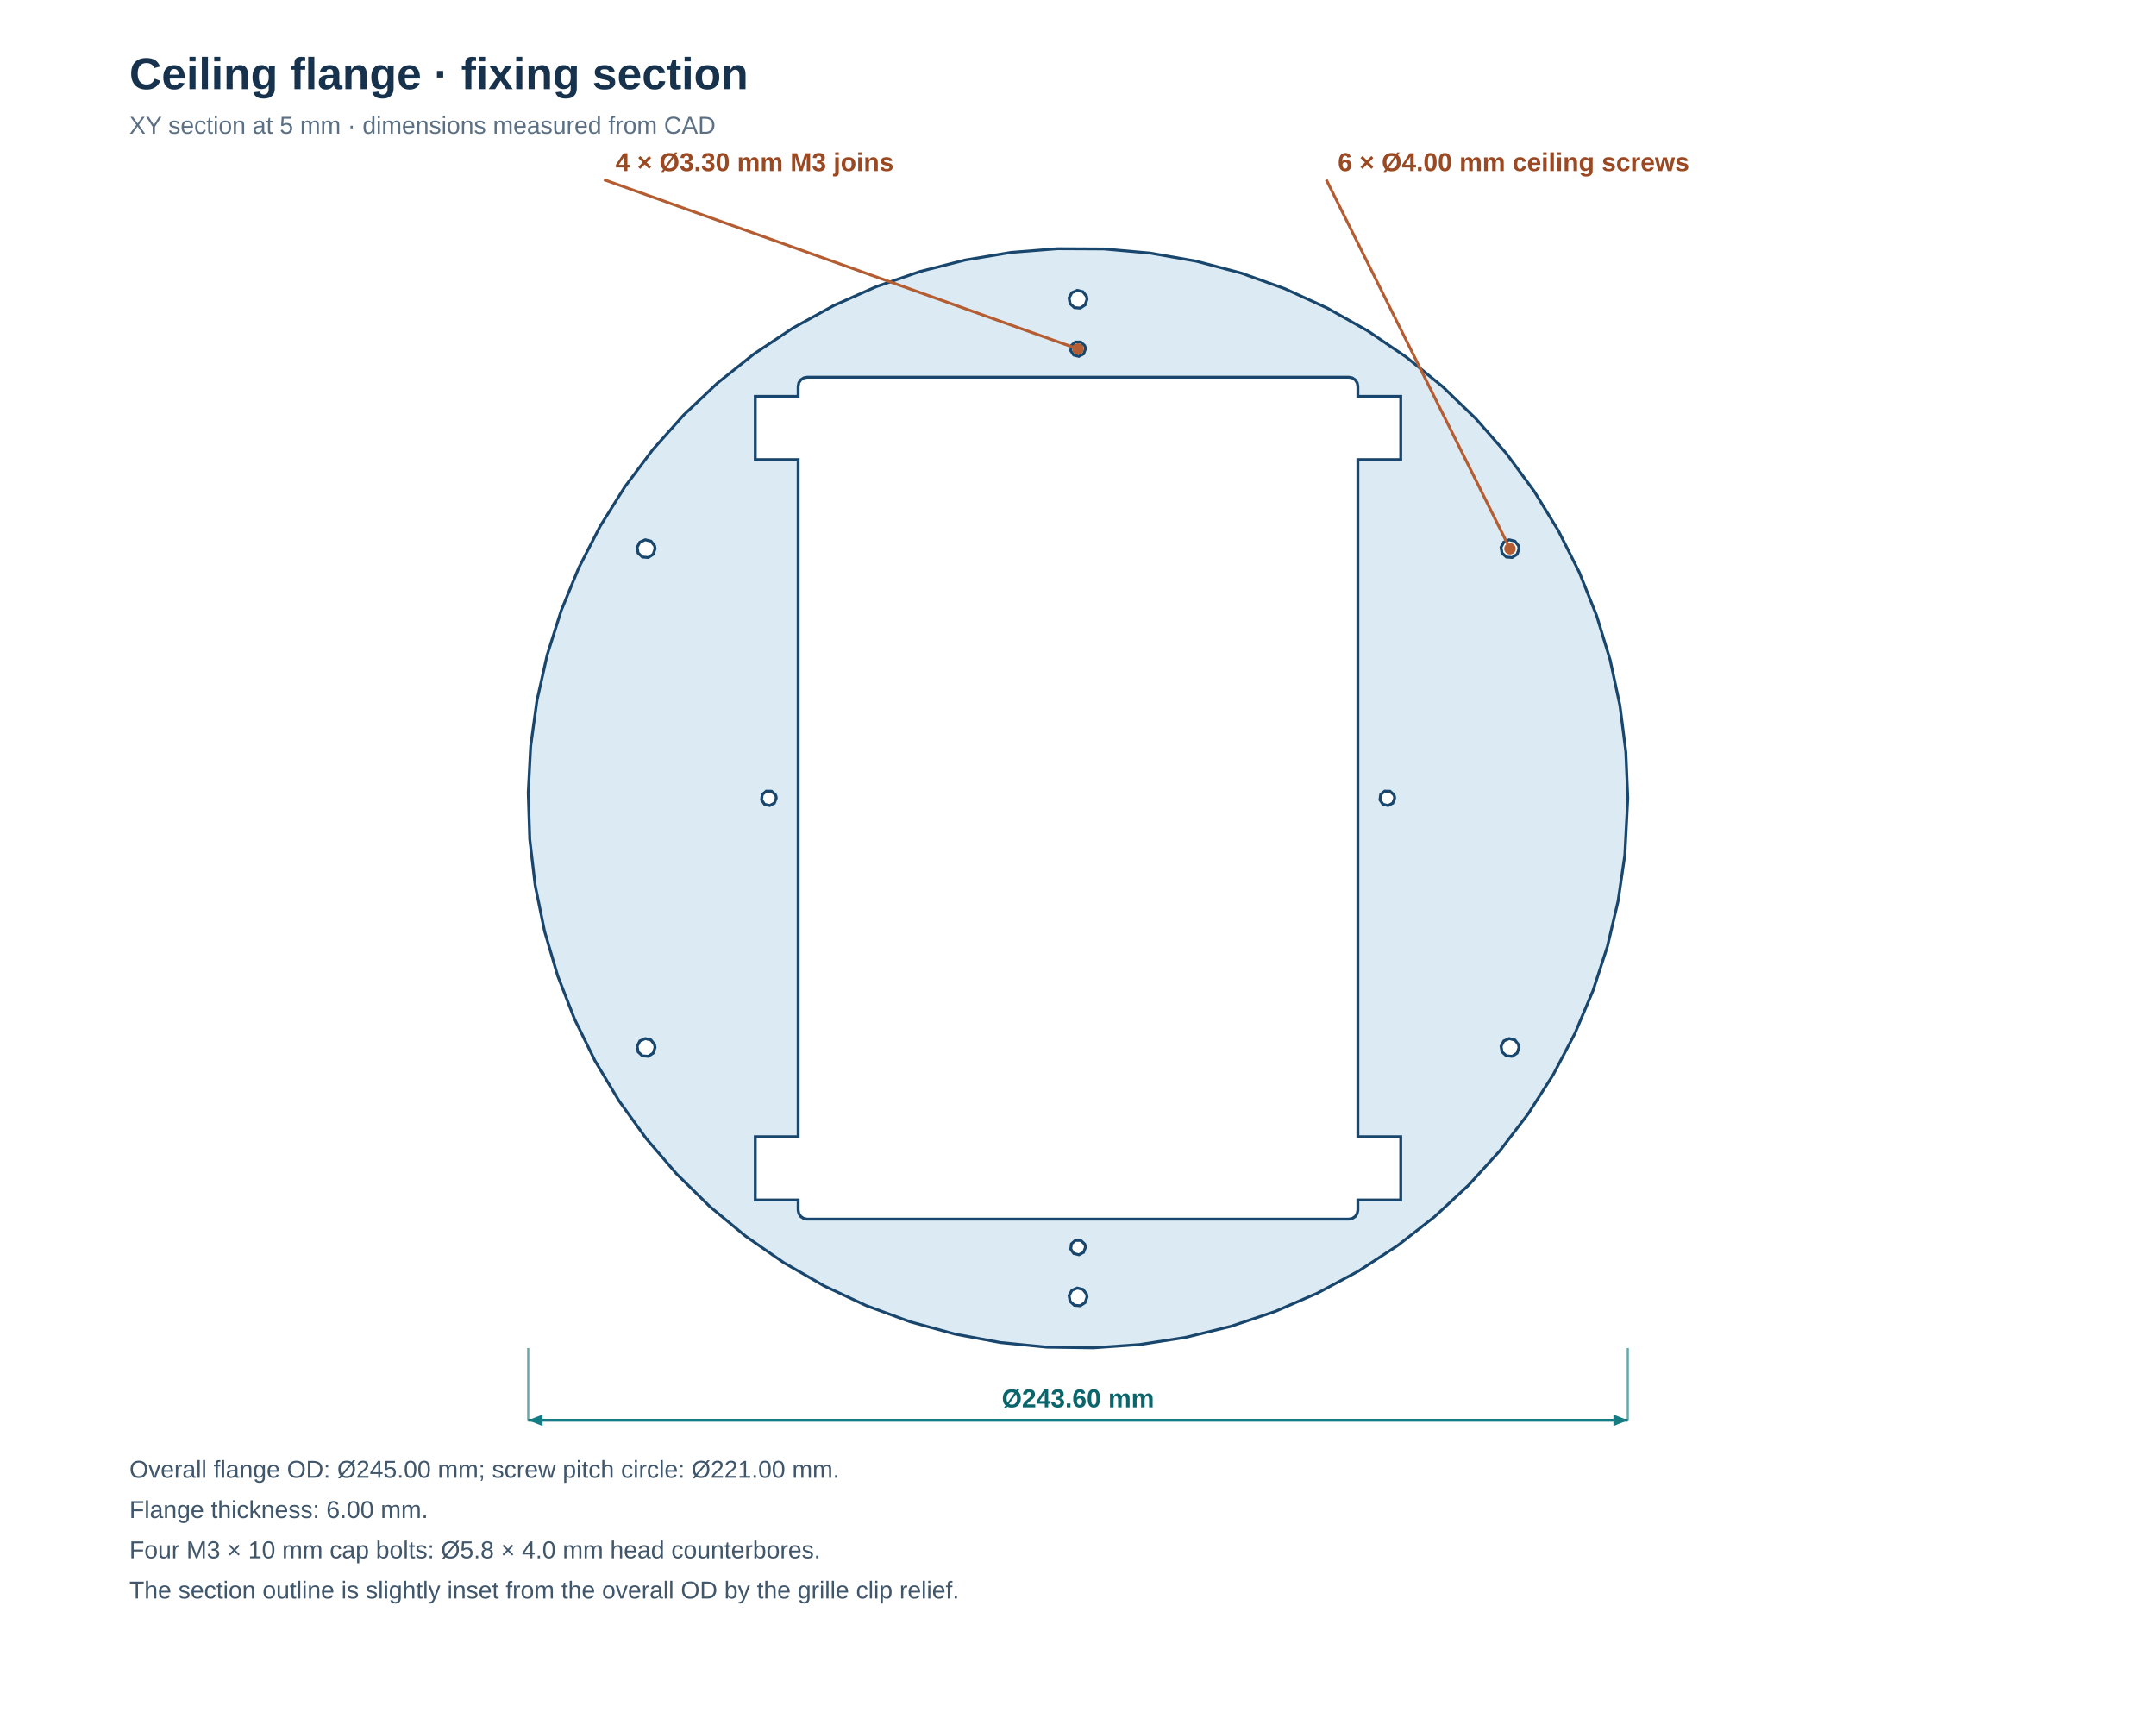
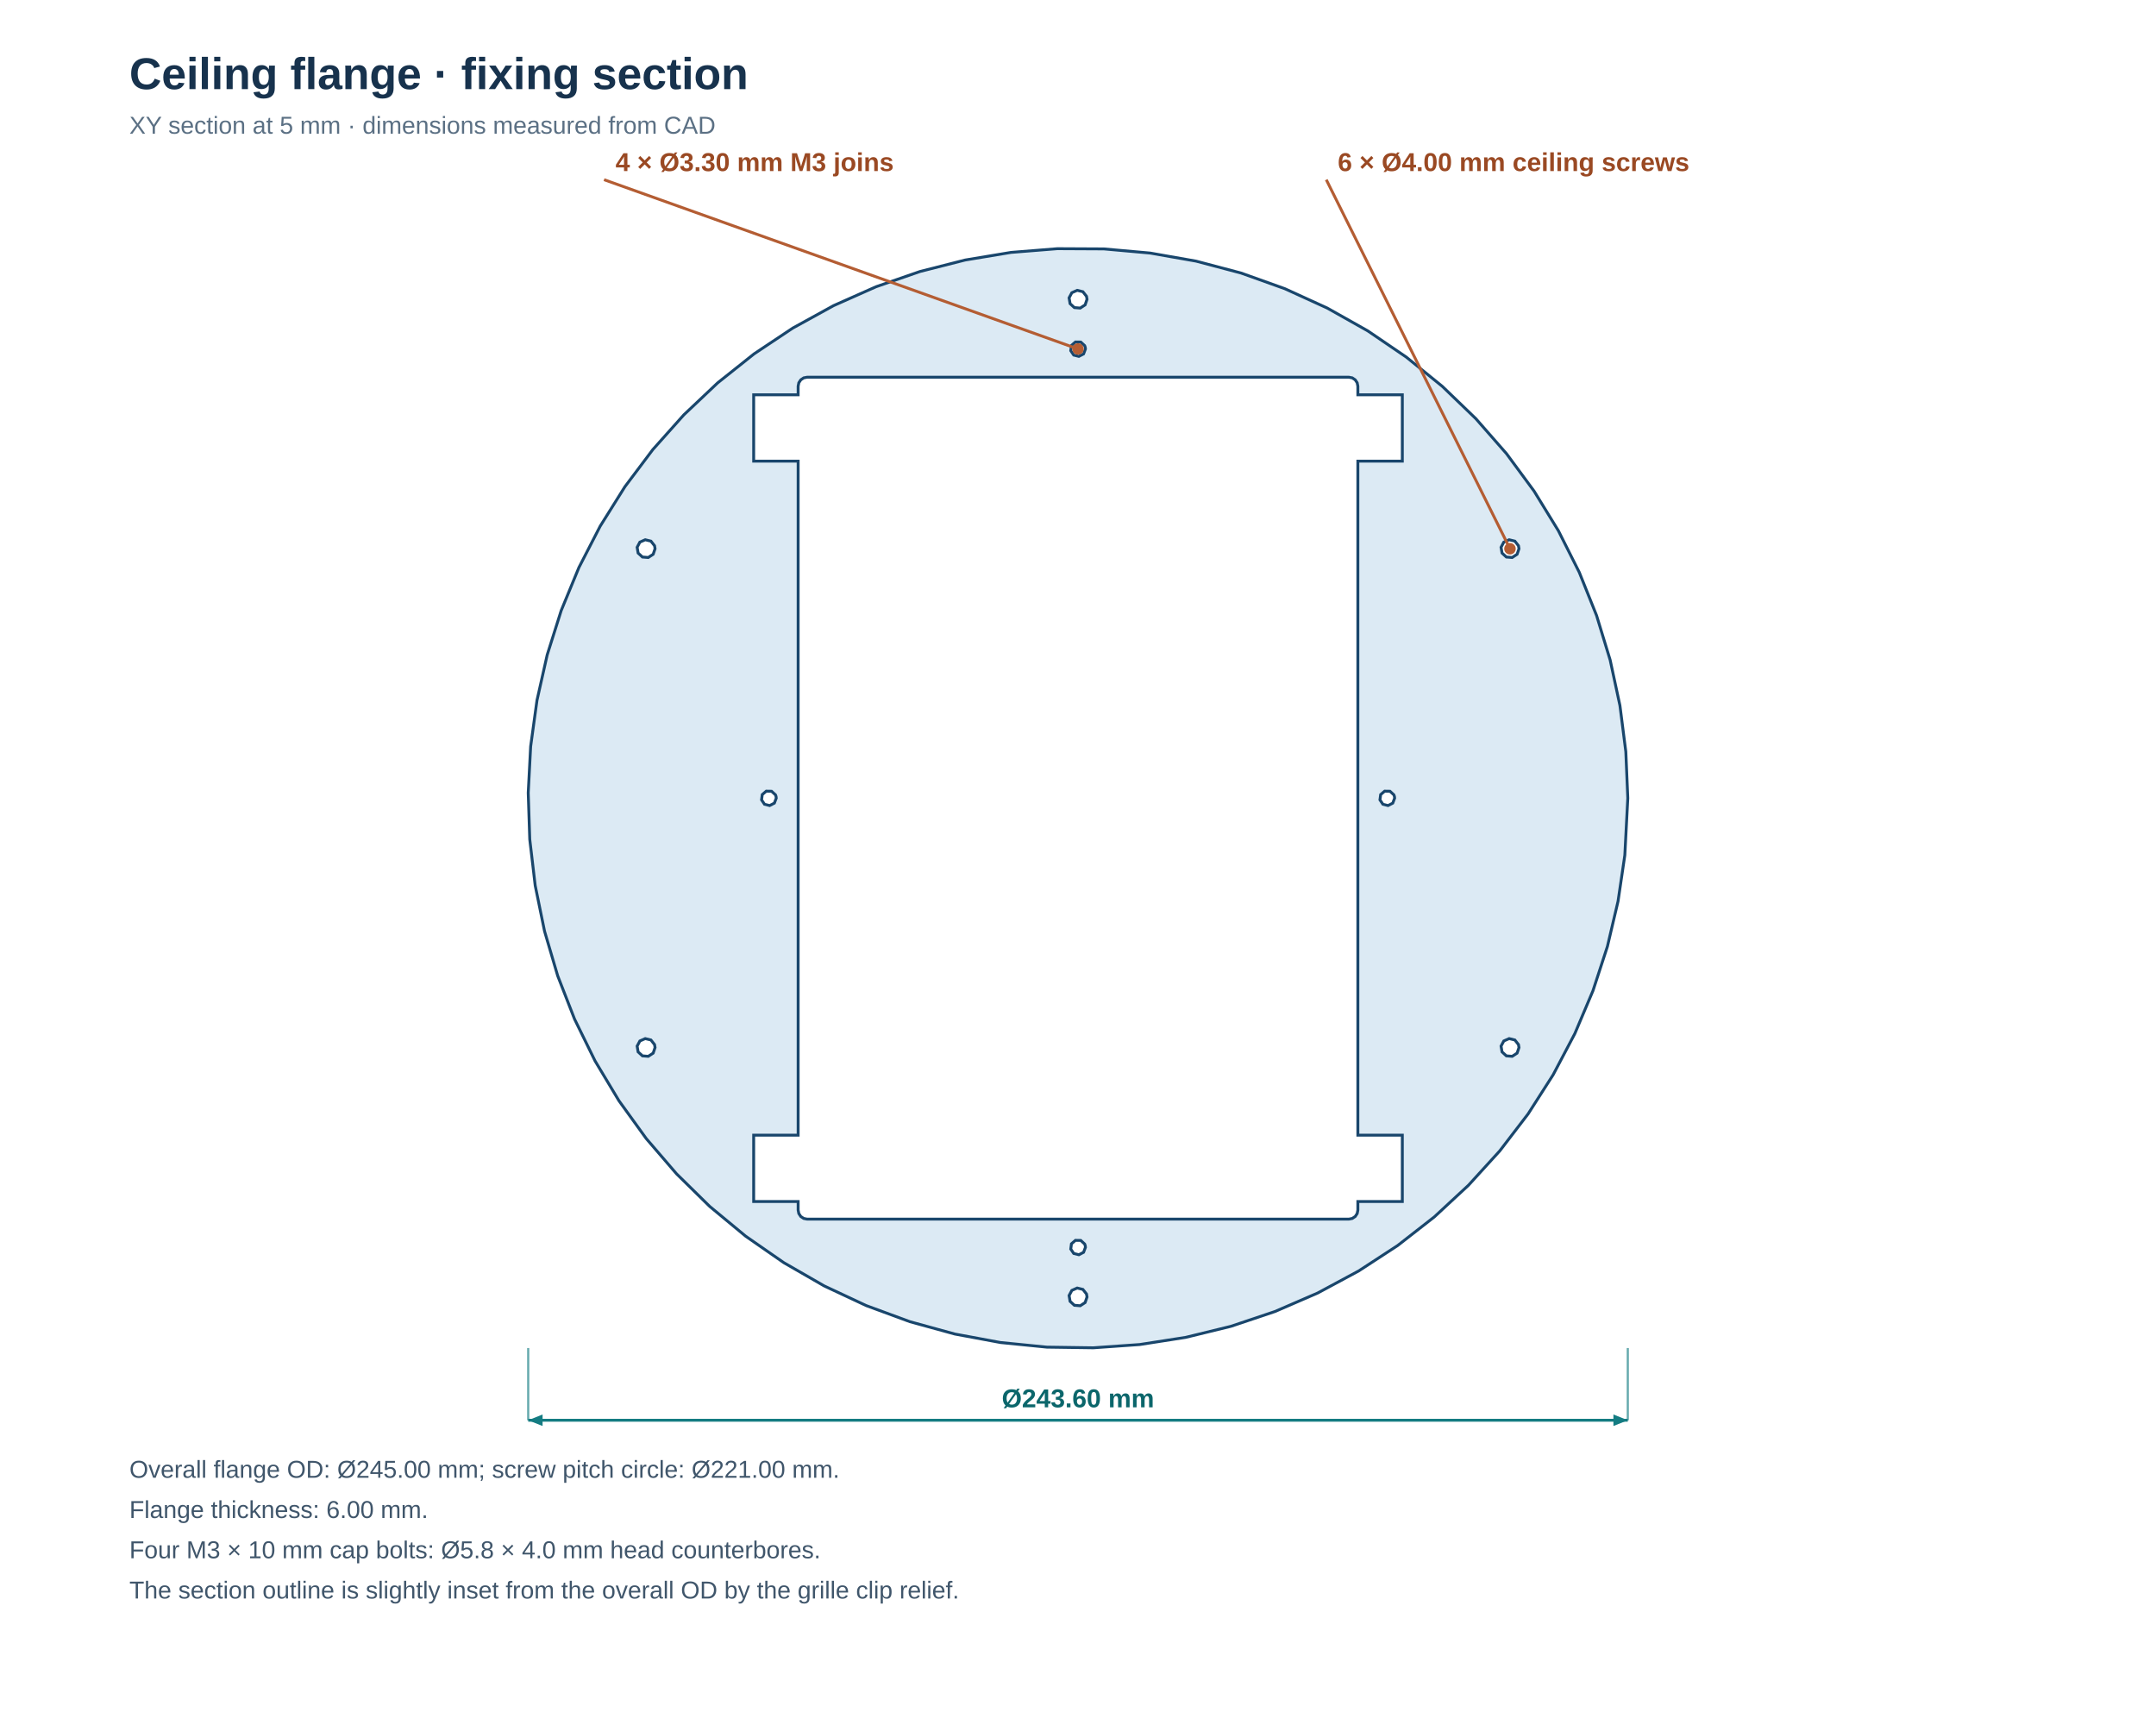
<svg xmlns="http://www.w3.org/2000/svg" width="1500" height="1200" viewBox="0 0 1500 1200">
  <rect width="100%" height="100%" fill="#ffffff" />
  <text x="90" y="62" class="title">Ceiling flange · fixing section</text>
  <text x="90" y="93" class="subtitle">XY section at 5 mm · dimensions measured from CAD</text>
  <style>.title{font:700 31px Arial,sans-serif;fill:#17324d}.subtitle{font:17px Arial,sans-serif;fill:#5b7084}.cut{fill:#dceaf4;stroke:#19466c;stroke-width:2;fill-rule:evenodd}.dim{stroke:#147c82;stroke-width:2;fill:none}.ext{stroke:#65a9ad;stroke-width:1.5}.dimtext{font:700 18px Arial,sans-serif;fill:#0b666b}.leader{stroke:#b45d33;stroke-width:2;fill:none}.leadertext{font:700 18px Arial,sans-serif;fill:#9a4923}.note{font:17px Arial,sans-serif;fill:#40566b}</style>
-   <path class="cut" d="M 1132.51,555.24 L 1131.14,522.90 L 1127.04,490.80 L 1120.24,459.15 L 1110.79,428.19 L 1098.76,398.14 L 1084.23,369.22 L 1067.30,341.63 L 1048.10,315.56 L 1026.77,291.22 L 1003.46,268.76 L 978.33,248.36 L 951.57,230.15 L 923.36,214.28 L 893.91,200.84 L 863.43,189.94 L 832.14,181.66 L 800.26,176.05 L 768.02,173.16 L 735.65,173.00 L 703.39,175.59 L 671.46,180.89 L 640.09,188.87 L 609.51,199.47 L 579.93,212.62 L 551.57,228.23 L 524.63,246.18 L 499.31,266.34 L 475.78,288.57 L 454.22,312.71 L 434.77,338.58 L 417.58,366.01 L 402.77,394.79 L 390.45,424.72 L 380.70,455.59 L 373.60,487.17 L 369.19,519.24 L 367.51,551.56 L 368.57,583.91 L 372.36,616.06 L 378.85,647.77 L 388.00,678.82 L 399.75,708.98 L 414.00,738.04 L 430.66,765.80 L 449.60,792.04 L 470.70,816.59 L 493.79,839.27 L 518.73,859.92 L 545.31,878.38 L 573.37,894.53 L 602.68,908.25 L 633.06,919.44 L 664.27,928.02 L 696.09,933.93 L 728.30,937.14 L 760.67,937.60 L 792.95,935.33 L 824.94,930.34 L 856.38,922.66 L 887.06,912.35 L 916.77,899.49 L 945.27,884.15 L 972.38,866.47 L 997.90,846.55 L 1021.64,824.55 L 1043.44,800.62 L 1063.13,774.93 L 1080.58,747.67 L 1095.67,719.03 L 1108.28,689.22 L 1118.32,658.45 L 1125.73,626.94 L 1130.45,594.91 L 1132.51,555.24 Z M 756.28,902.27 L 754.96,906.12 L 751.55,908.35 L 747.49,908.02 L 744.49,905.27 L 743.80,901.26 L 745.72,897.66 L 749.45,896.01 L 753.40,896.98 L 755.93,900.18 L 756.28,902.27 Z M 455.75,728.75 L 454.43,732.61 L 451.02,734.84 L 446.96,734.51 L 443.96,731.76 L 443.27,727.75 L 445.19,724.15 L 448.92,722.50 L 452.87,723.47 L 455.40,726.67 L 455.75,728.75 Z M 755.18,867.72 L 753.87,871.17 L 750.60,872.87 L 747.03,871.96 L 744.96,868.91 L 745.44,865.26 L 748.23,862.85 L 751.91,862.91 L 754.63,865.40 L 755.04,866.53 L 755.18,867.72 Z M 1056.81,728.75 L 1055.49,732.61 L 1052.08,734.84 L 1048.02,734.51 L 1045.02,731.76 L 1044.33,727.75 L 1046.25,724.15 L 1049.98,722.50 L 1053.93,723.47 L 1056.46,726.67 L 1056.81,728.75 Z M 540.06,555.24 L 538.75,558.69 L 535.48,560.39 L 531.91,559.49 L 529.84,556.44 L 530.32,552.78 L 533.11,550.37 L 536.79,550.43 L 539.51,552.92 L 539.92,554.05 L 540.06,555.24 Z M 455.75,381.73 L 454.43,385.59 L 451.02,387.82 L 446.96,387.49 L 443.96,384.74 L 443.27,380.72 L 445.19,377.13 L 448.92,375.48 L 452.87,376.45 L 455.40,379.65 L 455.75,381.73 Z M 525.46,834.75 L 525.46,790.78 L 555.29,790.78 L 555.29,319.71 L 525.46,319.71 L 525.46,275.74 L 555.29,275.74 L 555.29,268.68 L 555.77,266.27 L 557.13,264.24 L 559.17,262.87 L 561.57,262.40 L 938.43,262.40 L 940.83,262.87 L 942.87,264.24 L 944.23,266.27 L 944.71,268.68 L 944.71,275.74 L 974.54,275.74 L 974.54,319.71 L 944.71,319.71 L 944.71,790.78 L 974.54,790.78 L 974.54,834.75 L 944.71,834.75 L 944.71,841.81 L 944.23,844.21 L 942.87,846.25 L 940.83,847.61 L 938.43,848.09 L 561.57,848.09 L 559.17,847.61 L 557.13,846.25 L 555.77,844.21 L 555.29,841.81 L 555.29,834.75 L 525.46,834.75 Z M 970.30,555.24 L 968.99,558.69 L 965.72,560.39 L 962.15,559.49 L 960.08,556.44 L 960.56,552.78 L 963.35,550.37 L 967.04,550.43 L 969.75,552.92 L 970.16,554.05 L 970.30,555.24 Z M 1056.81,381.73 L 1055.49,385.59 L 1052.08,387.82 L 1048.02,387.49 L 1045.02,384.74 L 1044.33,380.72 L 1046.25,377.13 L 1049.98,375.48 L 1053.93,376.45 L 1056.46,379.65 L 1056.81,381.73 Z M 755.18,242.77 L 753.87,246.21 L 750.60,247.91 L 747.03,247.01 L 744.96,243.96 L 745.44,240.31 L 748.23,237.90 L 751.91,237.95 L 754.63,240.44 L 755.04,241.57 L 755.18,242.77 Z M 756.28,208.22 L 754.96,212.08 L 751.55,214.31 L 747.49,213.98 L 744.49,211.23 L 743.80,207.21 L 745.72,203.62 L 749.45,201.97 L 753.40,202.94 L 755.93,206.14 L 756.28,208.22 Z" />
+   <path class="cut" d="M 1132.51,555.24 L 1131.14,522.90 L 1127.04,490.80 L 1120.24,459.15 L 1110.79,428.19 L 1098.76,398.14 L 1084.23,369.22 L 1067.30,341.63 L 1048.10,315.56 L 1026.77,291.22 L 1003.46,268.76 L 978.33,248.36 L 951.57,230.15 L 923.36,214.28 L 893.91,200.84 L 863.43,189.94 L 832.14,181.66 L 800.26,176.05 L 768.02,173.16 L 735.65,173.00 L 703.39,175.59 L 671.46,180.89 L 640.09,188.87 L 609.51,199.47 L 579.93,212.62 L 551.57,228.23 L 524.63,246.18 L 499.31,266.34 L 475.78,288.57 L 454.22,312.71 L 434.77,338.58 L 417.58,366.01 L 402.77,394.79 L 390.45,424.72 L 380.70,455.59 L 373.60,487.17 L 369.19,519.24 L 367.51,551.56 L 368.57,583.91 L 372.36,616.06 L 378.85,647.77 L 388.00,678.82 L 399.75,708.98 L 414.00,738.04 L 430.66,765.80 L 449.60,792.04 L 470.70,816.59 L 493.79,839.27 L 518.73,859.92 L 545.31,878.38 L 573.37,894.53 L 602.68,908.25 L 633.06,919.44 L 664.27,928.02 L 696.09,933.93 L 728.30,937.14 L 760.67,937.60 L 792.95,935.33 L 824.94,930.34 L 856.38,922.66 L 887.06,912.35 L 916.77,899.49 L 945.27,884.15 L 972.38,866.47 L 997.90,846.55 L 1021.64,824.55 L 1043.44,800.62 L 1063.13,774.93 L 1080.58,747.67 L 1095.67,719.03 L 1108.28,689.22 L 1118.32,658.45 L 1125.73,626.94 L 1130.45,594.91 L 1132.51,555.24 Z M 756.28,902.27 L 754.96,906.12 L 751.55,908.35 L 747.49,908.02 L 744.49,905.27 L 743.80,901.26 L 745.72,897.66 L 749.45,896.01 L 753.40,896.98 L 755.93,900.18 L 756.28,902.27 Z M 455.75,728.75 L 454.43,732.61 L 451.02,734.84 L 446.96,734.51 L 443.96,731.76 L 443.27,727.75 L 445.19,724.15 L 448.92,722.50 L 452.87,723.47 L 455.40,726.67 L 455.75,728.75 Z M 755.18,867.72 L 753.87,871.17 L 750.60,872.87 L 747.03,871.96 L 744.96,868.91 L 745.44,865.26 L 748.23,862.85 L 751.91,862.91 L 754.63,865.40 L 755.04,866.53 L 755.18,867.72 Z M 1056.81,728.75 L 1055.49,732.61 L 1052.08,734.84 L 1048.02,734.51 L 1045.02,731.76 L 1044.33,727.75 L 1046.25,724.15 L 1049.98,722.50 L 1053.93,723.47 L 1056.46,726.67 L 1056.81,728.75 Z M 540.06,555.24 L 538.75,558.69 L 535.48,560.39 L 531.91,559.49 L 529.84,556.44 L 530.32,552.78 L 533.11,550.37 L 536.79,550.43 L 539.51,552.92 L 539.92,554.05 L 540.06,555.24 Z M 455.75,381.73 L 454.43,385.59 L 451.02,387.82 L 446.96,387.49 L 443.96,384.74 L 443.27,380.72 L 445.19,377.13 L 448.92,375.48 L 452.87,376.45 L 455.40,379.65 L 455.75,381.73 Z M 524.36,835.84 L 524.36,789.68 L 555.29,789.68 L 555.29,320.81 L 524.36,320.81 L 524.36,274.64 L 555.29,274.64 L 555.29,268.68 L 555.77,266.27 L 557.13,264.24 L 559.17,262.87 L 561.57,262.40 L 938.43,262.40 L 940.83,262.87 L 942.87,264.24 L 944.23,266.27 L 944.71,268.68 L 944.71,274.64 L 975.64,274.64 L 975.64,320.81 L 944.71,320.81 L 944.71,789.68 L 975.64,789.68 L 975.64,835.84 L 944.71,835.84 L 944.71,841.81 L 944.23,844.21 L 942.87,846.25 L 940.83,847.61 L 938.43,848.09 L 561.57,848.09 L 559.17,847.61 L 557.13,846.25 L 555.77,844.21 L 555.29,841.81 L 555.29,835.84 L 524.36,835.84 Z M 970.30,555.24 L 968.99,558.69 L 965.72,560.39 L 962.15,559.49 L 960.08,556.44 L 960.56,552.78 L 963.35,550.37 L 967.04,550.43 L 969.75,552.92 L 970.16,554.05 L 970.30,555.24 Z M 1056.81,381.73 L 1055.49,385.59 L 1052.08,387.82 L 1048.02,387.49 L 1045.02,384.74 L 1044.33,380.72 L 1046.25,377.13 L 1049.98,375.48 L 1053.93,376.45 L 1056.46,379.65 L 1056.81,381.73 Z M 755.18,242.77 L 753.87,246.21 L 750.60,247.91 L 747.03,247.01 L 744.96,243.96 L 745.44,240.31 L 748.23,237.90 L 751.91,237.95 L 754.63,240.44 L 755.04,241.57 L 755.18,242.77 Z M 756.28,208.22 L 754.96,212.08 L 751.55,214.31 L 747.49,213.98 L 744.49,211.23 L 743.80,207.21 L 745.72,203.62 L 749.45,201.97 L 753.40,202.94 L 755.93,206.14 L 756.28,208.22 Z" />
  <line class="ext" x1="367.49" y1="937.75" x2="367.49" y2="988.00" />
  <line class="ext" x1="1132.51" y1="937.75" x2="1132.51" y2="988.00" />
  <line class="dim" x1="367.49" y1="988.00" x2="1132.51" y2="988.00" />
  <polygon fill="#147c82" points="367.49,988.00 377.49,992.00 377.49,984.00" />
  <polygon fill="#147c82" points="1132.51,988.00 1122.51,992.00 1122.51,984.00" />
  <text class="dimtext" text-anchor="middle" x="750.00" y="979.00">Ø243.60 mm</text>
  <circle cx="1050.53" cy="381.73" r="4" fill="#b45d33" />
  <path class="leader" d="M 1050.53,381.73 L 922.73,125.00" />
  <text class="leadertext" x="930.73" y="119.00">6 × Ø4.00 mm ceiling screws</text>
  <circle cx="750.00" cy="242.77" r="4" fill="#b45d33" />
  <path class="leader" d="M 750.00,242.77 L 420.25,125.00" />
  <text class="leadertext" x="428.25" y="119.00">4 × Ø3.30 mm M3 joins</text>
  <text class="note" x="90" y="1028">Overall flange OD: Ø245.00 mm; screw pitch circle: Ø221.00 mm.</text>
  <text class="note" x="90" y="1056">Flange thickness: 6.00 mm.</text>
  <text class="note" x="90" y="1084">Four M3 × 10 mm cap bolts: Ø5.8 × 4.0 mm head counterbores.</text>
  <text class="note" x="90" y="1112">The section outline is slightly inset from the overall OD by the grille clip relief.</text>
</svg>
